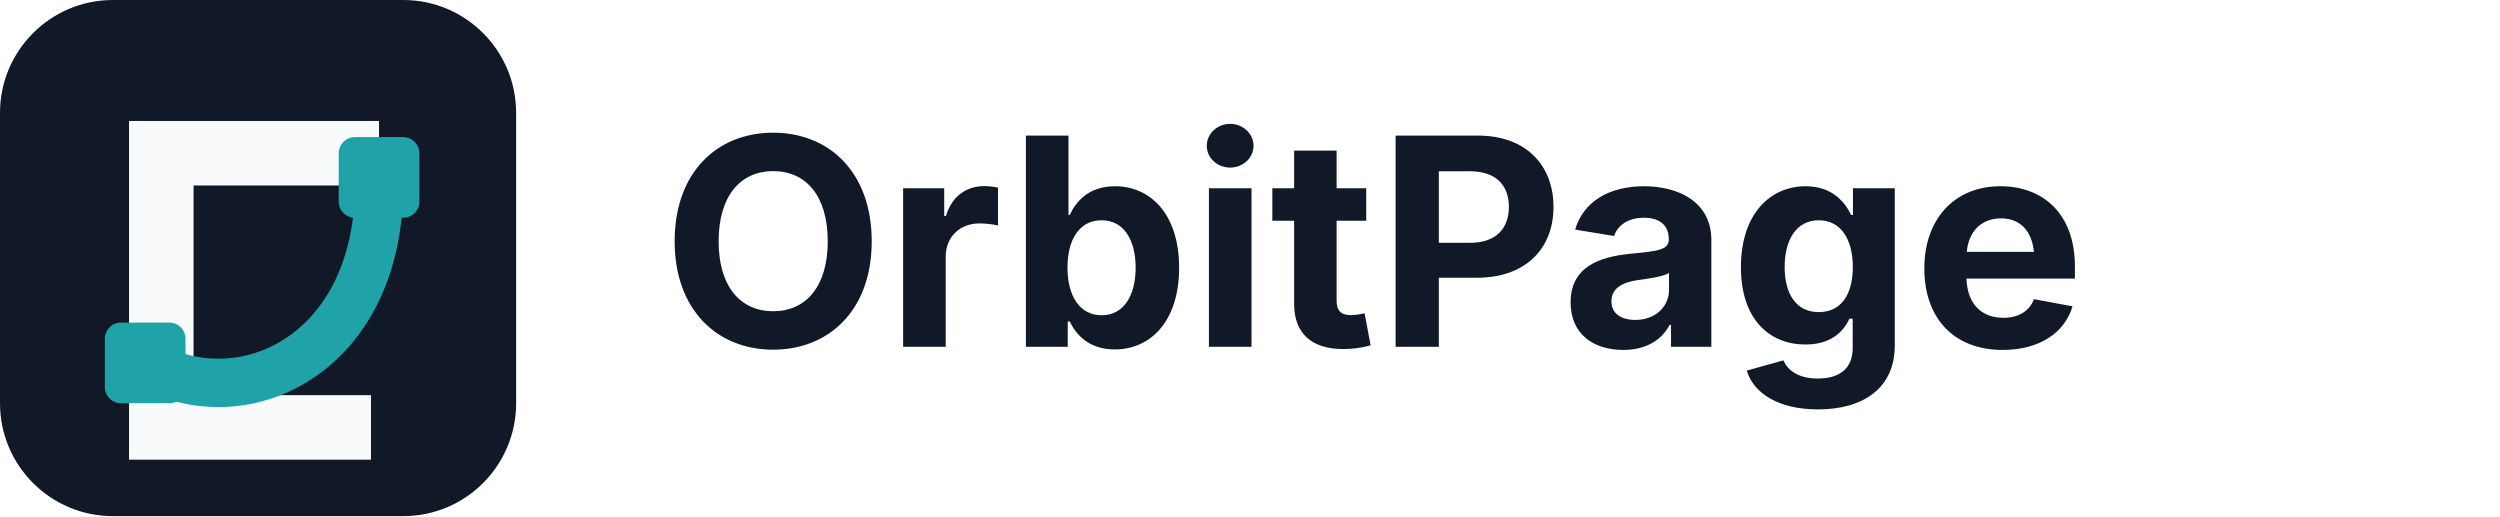
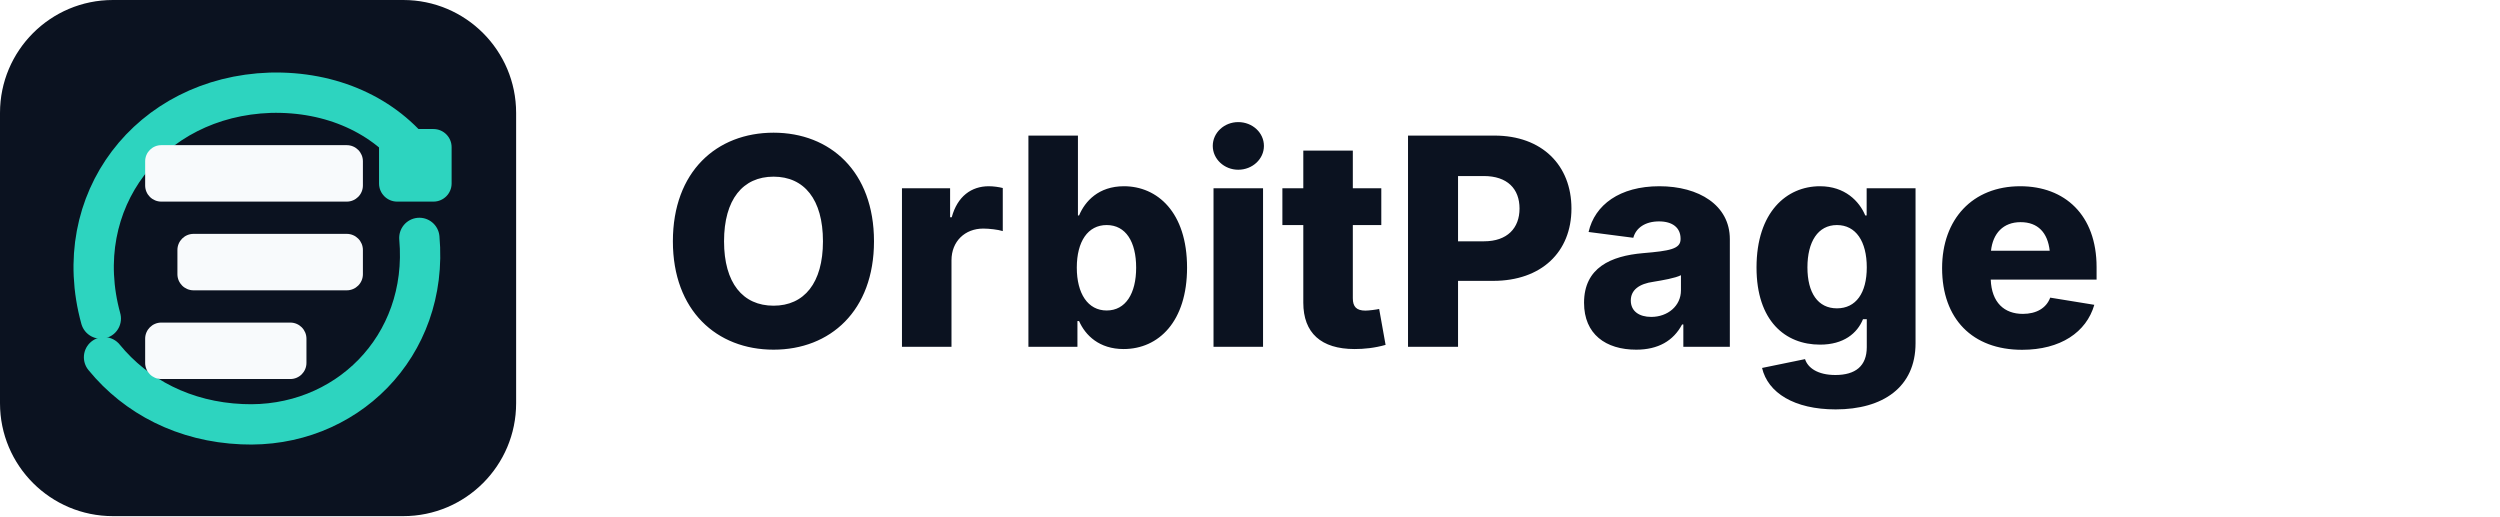
<svg xmlns="http://www.w3.org/2000/svg" viewBox="0 0 310 64" role="img" aria-labelledby="title desc">
-   <rect width="64" height="64" rx="14" fill="#111827" />
-   <path fill="#F8FAFC" d="M16 15h31v8H24v26h22v8H16V15Z" />
-   <path fill="none" stroke="#20A3A8" stroke-linecap="round" stroke-width="6" d="M18 45c12 7 29-1 29-22" />
-   <rect x="13" y="40" width="10" height="10" rx="2" fill="#20A3A8" />
-   <rect x="42" y="17" width="10" height="10" rx="2" fill="#20A3A8" />
-   <text x="82" y="43" fill="#111827" font-family="Inter, ui-sans-serif, system-ui, -apple-system, BlinkMacSystemFont, 'Segoe UI', sans-serif" font-size="36" font-weight="750" letter-spacing="0">OrbitPage</text>
+   <rect width="64" height="64" rx="14" fill="#0B1220" />
+   <path d="M12.5 39.5C8.5 25 18.5 12 33.5 11.5c7.6-.2 14.2 2.8 18.2 8.1" fill="none" stroke="#2DD4BF" stroke-linecap="round" stroke-width="5" />
+   <path d="M52 29.5c1.2 13.5-9.2 23.7-22 23.1-7.1-.3-13.1-3.4-17.1-8.3" fill="none" stroke="#2DD4BF" stroke-linecap="round" stroke-width="5" />
+   <rect x="18" y="18" width="27" height="7" rx="2" fill="#F8FAFC" />
+   <rect x="22" y="29" width="23" height="7" rx="2" fill="#F8FAFC" />
+   <rect x="18" y="40" width="20" height="7" rx="2" fill="#F8FAFC" />
+   <rect x="47" y="16" width="9" height="9" rx="2.25" fill="#2DD4BF" />
+   <text x="82" y="43" fill="#0B1220" font-family="Inter, ui-sans-serif, system-ui, -apple-system, BlinkMacSystemFont, 'Segoe UI', sans-serif" font-size="36" font-weight="780" letter-spacing="0">OrbitPage</text>
</svg>
